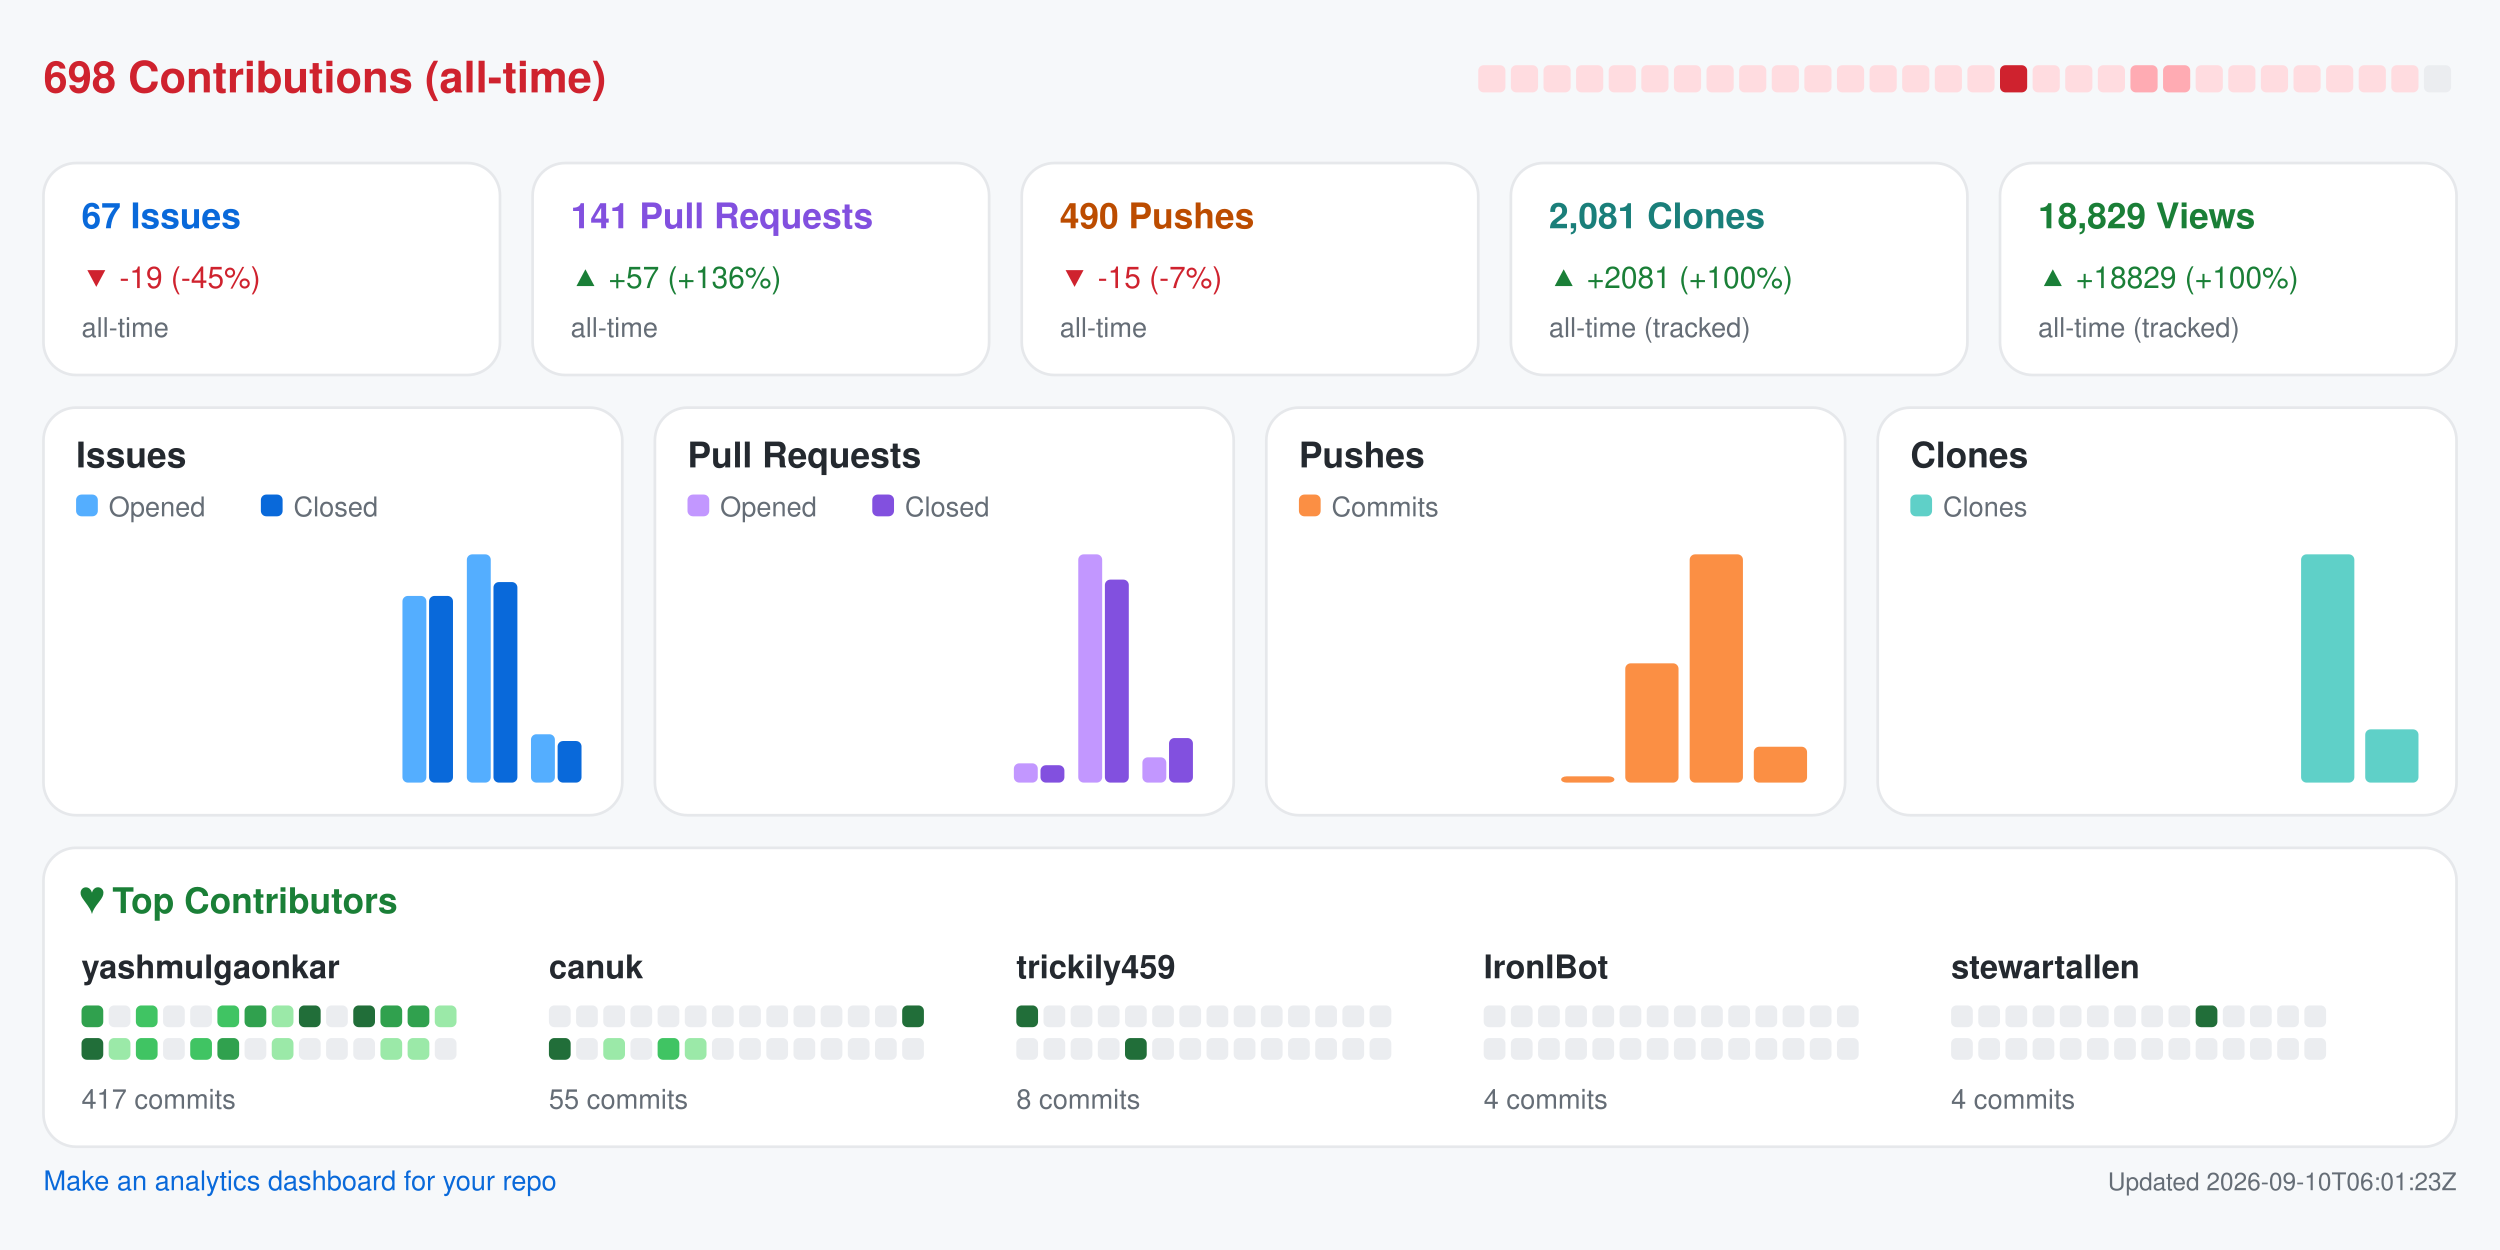
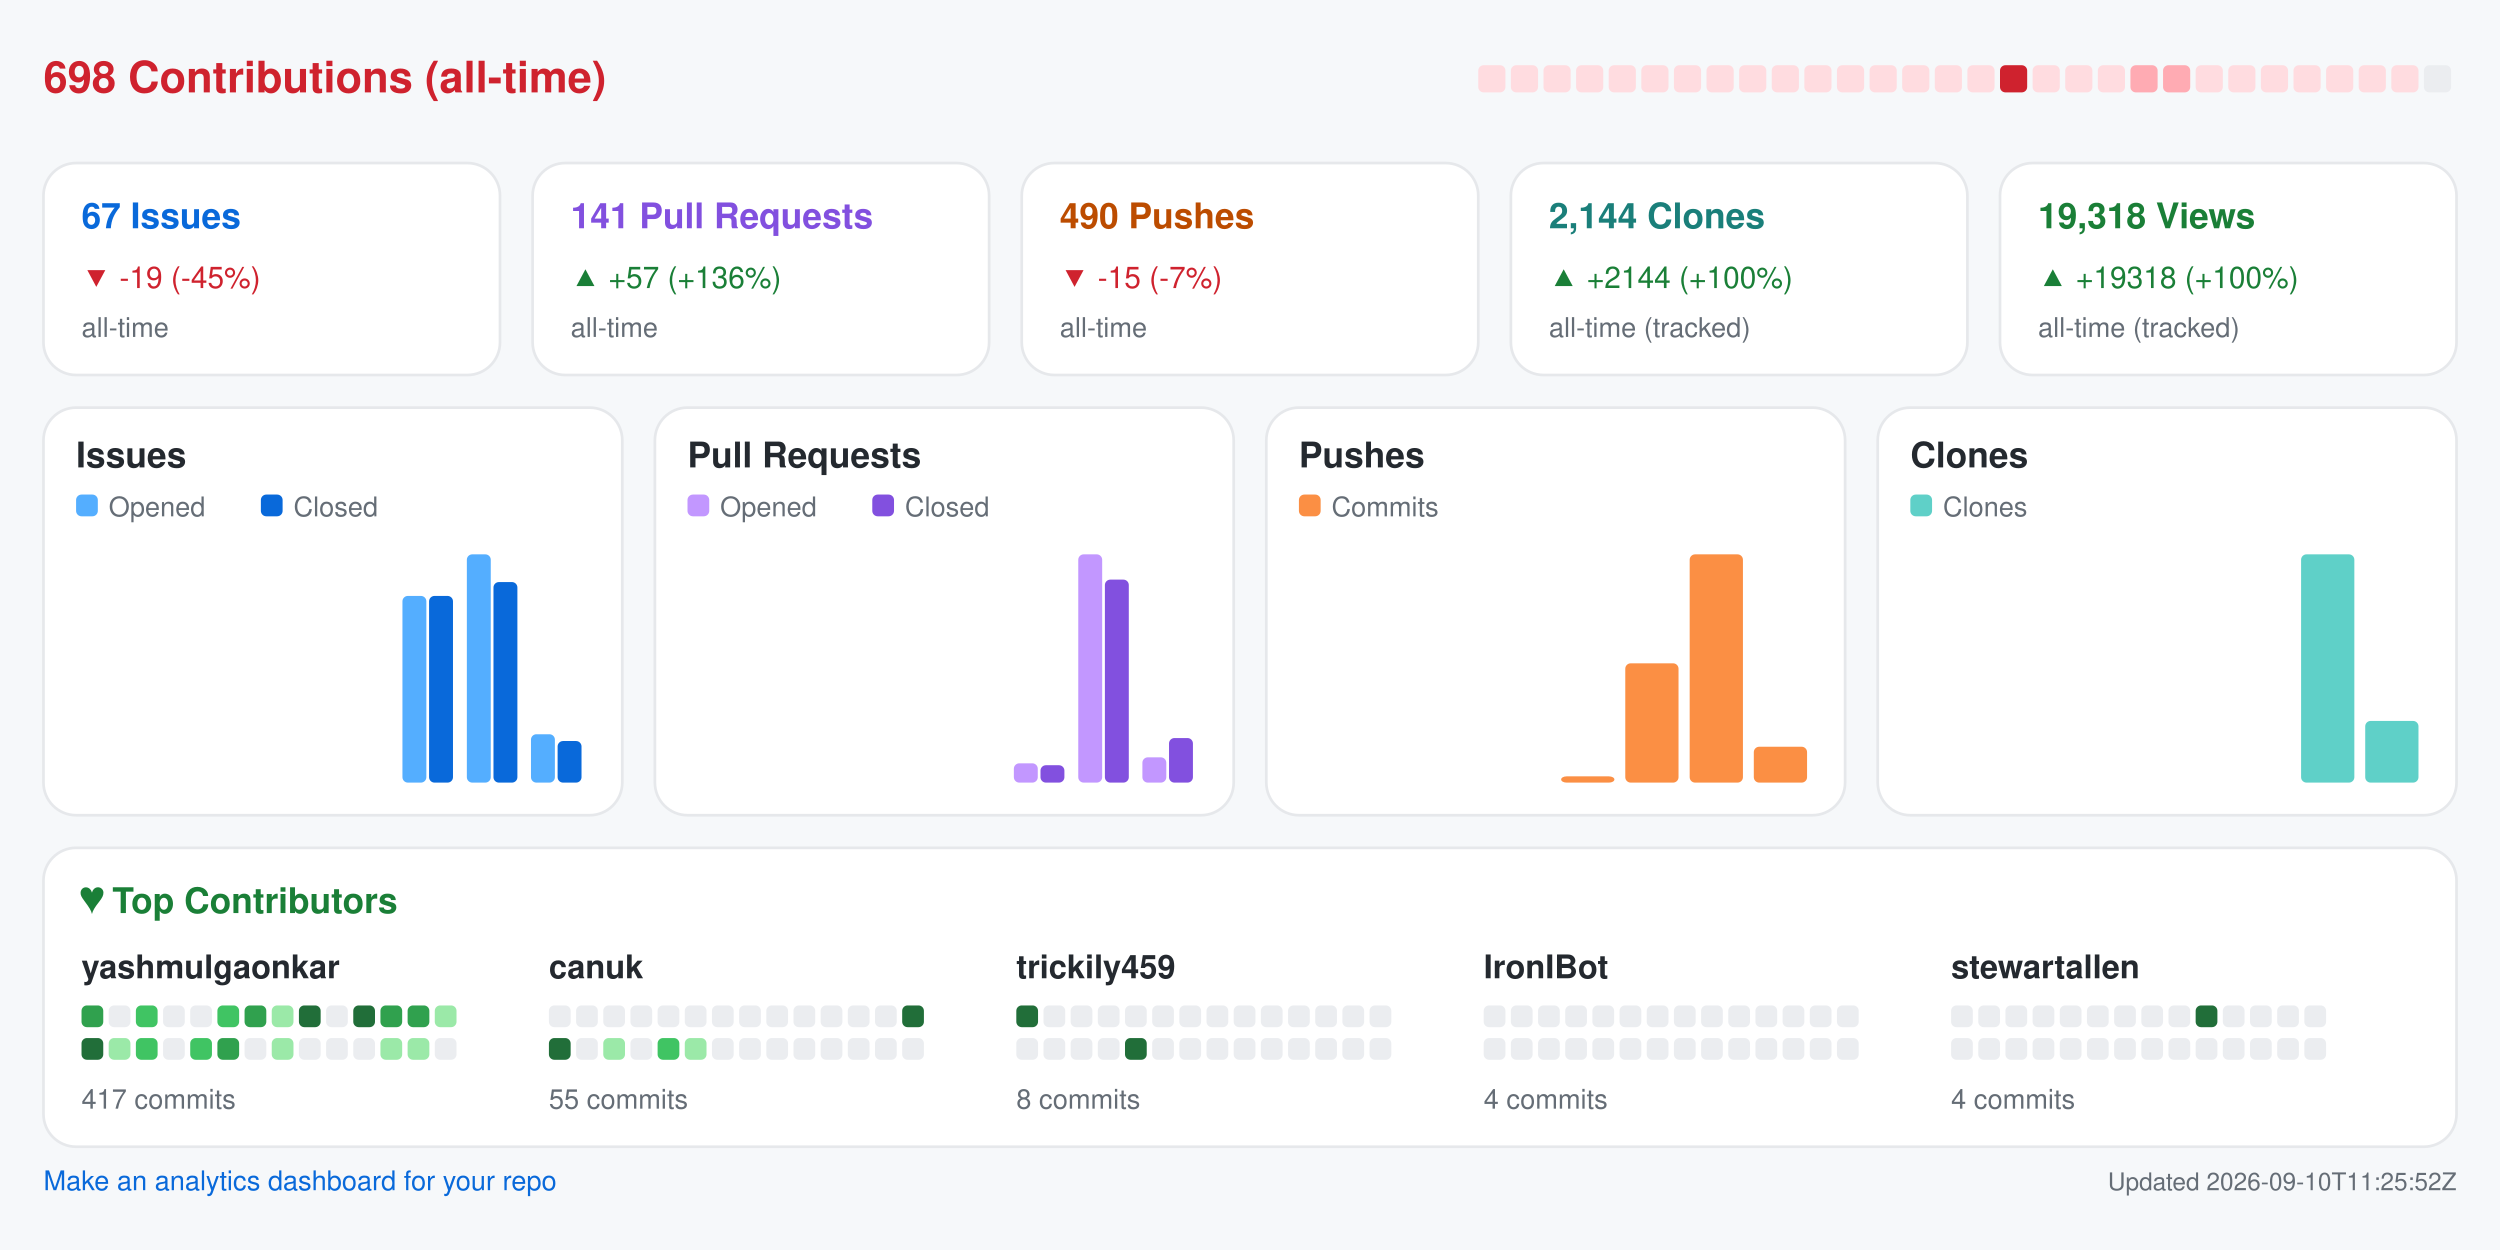
<svg xmlns="http://www.w3.org/2000/svg" width="920" height="460" viewBox="0 0 920 460" role="img" aria-label="Repository analytics for yashmulgaonkar/FlightScnr_Pi">
  <rect x="0.0" y="0.0" width="920.0" height="460.0" rx="0" fill="#f6f8fa" />
  <text x="16.0" y="34.0" fill="#cf222e" font-size="16" font-family="-apple-system,BlinkMacSystemFont,Segoe UI,Helvetica,Arial,sans-serif" font-weight="600" text-anchor="start">698 Contributions (all-time)</text>
  <rect x="544.0" y="24.0" width="10.0" height="10.0" rx="2" fill="#ffdce0" />
  <rect x="556.0" y="24.0" width="10.0" height="10.0" rx="2" fill="#ffdce0" />
  <rect x="568.0" y="24.0" width="10.0" height="10.0" rx="2" fill="#ffdce0" />
  <rect x="580.0" y="24.0" width="10.0" height="10.0" rx="2" fill="#ffdce0" />
  <rect x="592.0" y="24.0" width="10.0" height="10.0" rx="2" fill="#ffdce0" />
  <rect x="604.0" y="24.0" width="10.0" height="10.0" rx="2" fill="#ffdce0" />
  <rect x="616.0" y="24.0" width="10.0" height="10.0" rx="2" fill="#ffdce0" />
  <rect x="628.0" y="24.0" width="10.0" height="10.0" rx="2" fill="#ffdce0" />
  <rect x="640.0" y="24.0" width="10.0" height="10.0" rx="2" fill="#ffdce0" />
  <rect x="652.0" y="24.0" width="10.0" height="10.0" rx="2" fill="#ffdce0" />
  <rect x="664.0" y="24.0" width="10.0" height="10.0" rx="2" fill="#ffdce0" />
  <rect x="676.0" y="24.0" width="10.0" height="10.0" rx="2" fill="#ffdce0" />
  <rect x="688.0" y="24.0" width="10.0" height="10.0" rx="2" fill="#ffdce0" />
  <rect x="700.0" y="24.0" width="10.0" height="10.0" rx="2" fill="#ffdce0" />
  <rect x="712.0" y="24.0" width="10.0" height="10.0" rx="2" fill="#ffdce0" />
  <rect x="724.0" y="24.0" width="10.0" height="10.0" rx="2" fill="#ffdce0" />
  <rect x="736.0" y="24.0" width="10.0" height="10.0" rx="2" fill="#cf222e" />
  <rect x="748.0" y="24.0" width="10.0" height="10.0" rx="2" fill="#ffdce0" />
  <rect x="760.0" y="24.0" width="10.0" height="10.0" rx="2" fill="#ffdce0" />
  <rect x="772.0" y="24.0" width="10.0" height="10.0" rx="2" fill="#ffdce0" />
  <rect x="784.0" y="24.0" width="10.0" height="10.0" rx="2" fill="#ffabb3" />
  <rect x="796.0" y="24.0" width="10.0" height="10.0" rx="2" fill="#ffabb3" />
  <rect x="808.0" y="24.0" width="10.0" height="10.0" rx="2" fill="#ffdce0" />
  <rect x="820.0" y="24.0" width="10.0" height="10.0" rx="2" fill="#ffdce0" />
  <rect x="832.0" y="24.0" width="10.0" height="10.0" rx="2" fill="#ffdce0" />
  <rect x="844.0" y="24.0" width="10.0" height="10.0" rx="2" fill="#ffdce0" />
  <rect x="856.0" y="24.0" width="10.0" height="10.0" rx="2" fill="#ffdce0" />
  <rect x="868.0" y="24.0" width="10.0" height="10.0" rx="2" fill="#ffdce0" />
  <rect x="880.0" y="24.0" width="10.0" height="10.0" rx="2" fill="#ffdce0" />
  <rect x="892.0" y="24.0" width="10.0" height="10.0" rx="2" fill="#ebedf0" />
  <rect x="16.0" y="60.0" width="168.0" height="78.0" rx="12" fill="#ffffff" stroke="#e6e8eb" />
  <text x="30.0" y="84.0" fill="#0969da" font-size="13" font-family="-apple-system,BlinkMacSystemFont,Segoe UI,Helvetica,Arial,sans-serif" font-weight="600" text-anchor="start">67 Issues</text>
  <text x="30.0" y="106.0" fill="#cf222e" font-size="11" font-family="-apple-system,BlinkMacSystemFont,Segoe UI,Helvetica,Arial,sans-serif" font-weight="400" text-anchor="start">▼ -19 (-45%)</text>
  <text x="30.0" y="124.0" fill="#656d76" font-size="10" font-family="-apple-system,BlinkMacSystemFont,Segoe UI,Helvetica,Arial,sans-serif" font-weight="400" text-anchor="start">all-time</text>
  <rect x="196.0" y="60.0" width="168.0" height="78.0" rx="12" fill="#ffffff" stroke="#e6e8eb" />
  <text x="210.0" y="84.0" fill="#8250df" font-size="13" font-family="-apple-system,BlinkMacSystemFont,Segoe UI,Helvetica,Arial,sans-serif" font-weight="600" text-anchor="start">141 Pull Requests</text>
  <text x="210.0" y="106.0" fill="#1a7f37" font-size="11" font-family="-apple-system,BlinkMacSystemFont,Segoe UI,Helvetica,Arial,sans-serif" font-weight="400" text-anchor="start">▲ +57 (+136%)</text>
  <text x="210.0" y="124.0" fill="#656d76" font-size="10" font-family="-apple-system,BlinkMacSystemFont,Segoe UI,Helvetica,Arial,sans-serif" font-weight="400" text-anchor="start">all-time</text>
  <rect x="376.0" y="60.0" width="168.0" height="78.0" rx="12" fill="#ffffff" stroke="#e6e8eb" />
  <text x="390.0" y="84.0" fill="#bc4c00" font-size="13" font-family="-apple-system,BlinkMacSystemFont,Segoe UI,Helvetica,Arial,sans-serif" font-weight="600" text-anchor="start">490 Pushes</text>
  <text x="390.0" y="106.0" fill="#cf222e" font-size="11" font-family="-apple-system,BlinkMacSystemFont,Segoe UI,Helvetica,Arial,sans-serif" font-weight="400" text-anchor="start">▼ -15 (-7%)</text>
  <text x="390.0" y="124.0" fill="#656d76" font-size="10" font-family="-apple-system,BlinkMacSystemFont,Segoe UI,Helvetica,Arial,sans-serif" font-weight="400" text-anchor="start">all-time</text>
  <rect x="556.0" y="60.0" width="168.0" height="78.0" rx="12" fill="#ffffff" stroke="#e6e8eb" />
-   <text x="570.0" y="84.0" fill="#1a7f7a" font-size="13" font-family="-apple-system,BlinkMacSystemFont,Segoe UI,Helvetica,Arial,sans-serif" font-weight="600" text-anchor="start">2,081 Clones</text>
-   <text x="570.0" y="106.0" fill="#1a7f37" font-size="11" font-family="-apple-system,BlinkMacSystemFont,Segoe UI,Helvetica,Arial,sans-serif" font-weight="400" text-anchor="start">▲ +2081 (+100%)</text>
+   <text x="570.0" y="84.0" fill="#1a7f7a" font-size="13" font-family="-apple-system,BlinkMacSystemFont,Segoe UI,Helvetica,Arial,sans-serif" font-weight="600" text-anchor="start">2,144 Clones</text>
+   <text x="570.0" y="106.0" fill="#1a7f37" font-size="11" font-family="-apple-system,BlinkMacSystemFont,Segoe UI,Helvetica,Arial,sans-serif" font-weight="400" text-anchor="start">▲ +2144 (+100%)</text>
  <text x="570.0" y="124.0" fill="#656d76" font-size="10" font-family="-apple-system,BlinkMacSystemFont,Segoe UI,Helvetica,Arial,sans-serif" font-weight="400" text-anchor="start">all-time (tracked)</text>
  <rect x="736.0" y="60.0" width="168.0" height="78.0" rx="12" fill="#ffffff" stroke="#e6e8eb" />
-   <text x="750.0" y="84.0" fill="#1a7f37" font-size="13" font-family="-apple-system,BlinkMacSystemFont,Segoe UI,Helvetica,Arial,sans-serif" font-weight="600" text-anchor="start">18,829 Views</text>
-   <text x="750.0" y="106.0" fill="#1a7f37" font-size="11" font-family="-apple-system,BlinkMacSystemFont,Segoe UI,Helvetica,Arial,sans-serif" font-weight="400" text-anchor="start">▲ +18829 (+100%)</text>
+   <text x="750.0" y="84.0" fill="#1a7f37" font-size="13" font-family="-apple-system,BlinkMacSystemFont,Segoe UI,Helvetica,Arial,sans-serif" font-weight="600" text-anchor="start">19,318 Views</text>
+   <text x="750.0" y="106.0" fill="#1a7f37" font-size="11" font-family="-apple-system,BlinkMacSystemFont,Segoe UI,Helvetica,Arial,sans-serif" font-weight="400" text-anchor="start">▲ +19318 (+100%)</text>
  <text x="750.0" y="124.0" fill="#656d76" font-size="10" font-family="-apple-system,BlinkMacSystemFont,Segoe UI,Helvetica,Arial,sans-serif" font-weight="400" text-anchor="start">all-time (tracked)</text>
  <rect x="16.0" y="150.0" width="213.0" height="150.0" rx="12" fill="#ffffff" stroke="#e6e8eb" />
  <text x="28.0" y="172.0" fill="#24292f" font-size="13" font-family="-apple-system,BlinkMacSystemFont,Segoe UI,Helvetica,Arial,sans-serif" font-weight="600" text-anchor="start">Issues</text>
  <rect x="28.0" y="182.0" width="8.0" height="8.0" rx="2" fill="#54aeff" />
  <text x="40.0" y="190.0" fill="#656d76" font-size="10" font-family="-apple-system,BlinkMacSystemFont,Segoe UI,Helvetica,Arial,sans-serif" font-weight="400" text-anchor="start">Opened</text>
  <rect x="96.0" y="182.0" width="8.0" height="8.0" rx="2" fill="#0969da" />
  <text x="108.0" y="190.0" fill="#656d76" font-size="10" font-family="-apple-system,BlinkMacSystemFont,Segoe UI,Helvetica,Arial,sans-serif" font-weight="400" text-anchor="start">Closed</text>
  <rect x="30.0" y="288.0" width="8.8" height="0.0" rx="2" fill="#54aeff" />
  <rect x="39.8" y="288.0" width="8.8" height="0.0" rx="2" fill="#0969da" />
  <rect x="53.6" y="288.0" width="8.8" height="0.0" rx="2" fill="#54aeff" />
  <rect x="63.4" y="288.0" width="8.8" height="0.0" rx="2" fill="#0969da" />
  <rect x="77.2" y="288.0" width="8.8" height="0.0" rx="2" fill="#54aeff" />
  <rect x="87.1" y="288.0" width="8.8" height="0.0" rx="2" fill="#0969da" />
  <rect x="100.9" y="288.0" width="8.8" height="0.0" rx="2" fill="#54aeff" />
  <rect x="110.7" y="288.0" width="8.8" height="0.0" rx="2" fill="#0969da" />
  <rect x="124.5" y="288.0" width="8.8" height="0.0" rx="2" fill="#54aeff" />
  <rect x="134.3" y="288.0" width="8.8" height="0.0" rx="2" fill="#0969da" />
  <rect x="148.1" y="219.3" width="8.8" height="68.7" rx="2" fill="#54aeff" />
  <rect x="157.9" y="219.3" width="8.8" height="68.7" rx="2" fill="#0969da" />
  <rect x="171.8" y="204.0" width="8.8" height="84.0" rx="2" fill="#54aeff" />
  <rect x="181.6" y="214.2" width="8.8" height="73.8" rx="2" fill="#0969da" />
  <rect x="195.4" y="270.2" width="8.8" height="17.8" rx="2" fill="#54aeff" />
  <rect x="205.2" y="272.7" width="8.8" height="15.3" rx="2" fill="#0969da" />
  <rect x="241.0" y="150.0" width="213.0" height="150.0" rx="12" fill="#ffffff" stroke="#e6e8eb" />
  <text x="253.0" y="172.0" fill="#24292f" font-size="13" font-family="-apple-system,BlinkMacSystemFont,Segoe UI,Helvetica,Arial,sans-serif" font-weight="600" text-anchor="start">Pull Requests</text>
  <rect x="253.0" y="182.0" width="8.0" height="8.0" rx="2" fill="#c297ff" />
  <text x="265.0" y="190.0" fill="#656d76" font-size="10" font-family="-apple-system,BlinkMacSystemFont,Segoe UI,Helvetica,Arial,sans-serif" font-weight="400" text-anchor="start">Opened</text>
  <rect x="321.0" y="182.0" width="8.0" height="8.0" rx="2" fill="#8250df" />
  <text x="333.0" y="190.0" fill="#656d76" font-size="10" font-family="-apple-system,BlinkMacSystemFont,Segoe UI,Helvetica,Arial,sans-serif" font-weight="400" text-anchor="start">Closed</text>
  <rect x="255.0" y="288.0" width="8.8" height="0.0" rx="2" fill="#c297ff" />
  <rect x="264.8" y="288.0" width="8.8" height="0.0" rx="2" fill="#8250df" />
  <rect x="278.6" y="288.0" width="8.8" height="0.0" rx="2" fill="#c297ff" />
  <rect x="288.4" y="288.0" width="8.8" height="0.0" rx="2" fill="#8250df" />
  <rect x="302.2" y="288.0" width="8.8" height="0.0" rx="2" fill="#c297ff" />
  <rect x="312.1" y="288.0" width="8.8" height="0.0" rx="2" fill="#8250df" />
  <rect x="325.9" y="288.0" width="8.8" height="0.0" rx="2" fill="#c297ff" />
  <rect x="335.7" y="288.0" width="8.8" height="0.0" rx="2" fill="#8250df" />
  <rect x="349.5" y="288.0" width="8.8" height="0.0" rx="2" fill="#c297ff" />
  <rect x="359.3" y="288.0" width="8.8" height="0.0" rx="2" fill="#8250df" />
  <rect x="373.1" y="280.9" width="8.8" height="7.1" rx="2" fill="#c297ff" />
  <rect x="382.9" y="281.6" width="8.8" height="6.4" rx="2" fill="#8250df" />
  <rect x="396.8" y="204.0" width="8.8" height="84.0" rx="2" fill="#c297ff" />
  <rect x="406.6" y="213.3" width="8.8" height="74.7" rx="2" fill="#8250df" />
  <rect x="420.4" y="278.7" width="8.8" height="9.3" rx="2" fill="#c297ff" />
  <rect x="430.2" y="271.6" width="8.8" height="16.4" rx="2" fill="#8250df" />
  <rect x="466.0" y="150.0" width="213.0" height="150.0" rx="12" fill="#ffffff" stroke="#e6e8eb" />
  <text x="478.0" y="172.0" fill="#24292f" font-size="13" font-family="-apple-system,BlinkMacSystemFont,Segoe UI,Helvetica,Arial,sans-serif" font-weight="600" text-anchor="start">Pushes</text>
  <rect x="478.0" y="182.0" width="8.0" height="8.0" rx="2" fill="#fb8f44" />
  <text x="490.0" y="190.0" fill="#656d76" font-size="10" font-family="-apple-system,BlinkMacSystemFont,Segoe UI,Helvetica,Arial,sans-serif" font-weight="400" text-anchor="start">Commits</text>
  <rect x="480.0" y="288.0" width="19.6" height="0.0" rx="2" fill="#fb8f44" />
  <rect x="503.6" y="288.0" width="19.6" height="0.0" rx="2" fill="#fb8f44" />
  <rect x="527.2" y="288.0" width="19.6" height="0.0" rx="2" fill="#fb8f44" />
  <rect x="550.9" y="288.0" width="19.6" height="0.0" rx="2" fill="#fb8f44" />
  <rect x="574.5" y="285.7" width="19.6" height="2.3" rx="2" fill="#fb8f44" />
  <rect x="598.1" y="244.1" width="19.6" height="43.9" rx="2" fill="#fb8f44" />
  <rect x="621.8" y="204.0" width="19.6" height="84.0" rx="2" fill="#fb8f44" />
  <rect x="645.4" y="274.8" width="19.6" height="13.2" rx="2" fill="#fb8f44" />
  <rect x="691.0" y="150.0" width="213.0" height="150.0" rx="12" fill="#ffffff" stroke="#e6e8eb" />
  <text x="703.0" y="172.0" fill="#24292f" font-size="13" font-family="-apple-system,BlinkMacSystemFont,Segoe UI,Helvetica,Arial,sans-serif" font-weight="600" text-anchor="start">Clones</text>
  <rect x="703.0" y="182.0" width="8.0" height="8.0" rx="2" fill="#5fd0c8" />
  <text x="715.0" y="190.0" fill="#656d76" font-size="10" font-family="-apple-system,BlinkMacSystemFont,Segoe UI,Helvetica,Arial,sans-serif" font-weight="400" text-anchor="start">Clones</text>
  <rect x="705.0" y="288.0" width="19.6" height="0.0" rx="2" fill="#5fd0c8" />
  <rect x="728.6" y="288.0" width="19.6" height="0.0" rx="2" fill="#5fd0c8" />
  <rect x="752.2" y="288.0" width="19.6" height="0.0" rx="2" fill="#5fd0c8" />
  <rect x="775.9" y="288.0" width="19.6" height="0.0" rx="2" fill="#5fd0c8" />
  <rect x="799.5" y="288.0" width="19.6" height="0.0" rx="2" fill="#5fd0c8" />
  <rect x="823.1" y="288.0" width="19.6" height="0.0" rx="2" fill="#5fd0c8" />
  <rect x="846.8" y="204.0" width="19.6" height="84.0" rx="2" fill="#5fd0c8" />
-   <rect x="870.4" y="268.4" width="19.6" height="19.6" rx="2" fill="#5fd0c8" />
+   <rect x="870.4" y="265.3" width="19.6" height="22.7" rx="2" fill="#5fd0c8" />
  <rect x="16.0" y="312.0" width="888.0" height="110.0" rx="12" fill="#ffffff" stroke="#e6e8eb" />
  <text x="30.0" y="336.0" fill="#1a7f37" font-size="13" font-family="-apple-system,BlinkMacSystemFont,Segoe UI,Helvetica,Arial,sans-serif" font-weight="600" text-anchor="start">♥  Top Contributors</text>
  <text x="30.0" y="360.0" fill="#24292f" font-size="12" font-family="-apple-system,BlinkMacSystemFont,Segoe UI,Helvetica,Arial,sans-serif" font-weight="600" text-anchor="start">yashmulgaonkar</text>
  <rect x="30.0" y="370.0" width="8.0" height="8.0" rx="2" fill="#30a14e" />
  <rect x="40.0" y="370.0" width="8.0" height="8.0" rx="2" fill="#ebedf0" />
  <rect x="50.0" y="370.0" width="8.0" height="8.0" rx="2" fill="#40c463" />
  <rect x="60.0" y="370.0" width="8.0" height="8.0" rx="2" fill="#ebedf0" />
  <rect x="70.0" y="370.0" width="8.0" height="8.0" rx="2" fill="#ebedf0" />
  <rect x="80.0" y="370.0" width="8.0" height="8.0" rx="2" fill="#40c463" />
  <rect x="90.0" y="370.0" width="8.0" height="8.0" rx="2" fill="#30a14e" />
  <rect x="100.0" y="370.0" width="8.0" height="8.0" rx="2" fill="#9be9a8" />
  <rect x="110.0" y="370.0" width="8.0" height="8.0" rx="2" fill="#216e39" />
  <rect x="120.0" y="370.0" width="8.0" height="8.0" rx="2" fill="#ebedf0" />
  <rect x="130.0" y="370.0" width="8.0" height="8.0" rx="2" fill="#216e39" />
  <rect x="140.0" y="370.0" width="8.0" height="8.0" rx="2" fill="#30a14e" />
  <rect x="150.0" y="370.0" width="8.0" height="8.0" rx="2" fill="#30a14e" />
  <rect x="160.0" y="370.0" width="8.0" height="8.0" rx="2" fill="#9be9a8" />
  <rect x="30.0" y="382.0" width="8.0" height="8.0" rx="2" fill="#216e39" />
  <rect x="40.0" y="382.0" width="8.0" height="8.0" rx="2" fill="#9be9a8" />
  <rect x="50.0" y="382.0" width="8.0" height="8.0" rx="2" fill="#40c463" />
  <rect x="60.0" y="382.0" width="8.0" height="8.0" rx="2" fill="#ebedf0" />
  <rect x="70.0" y="382.0" width="8.0" height="8.0" rx="2" fill="#40c463" />
  <rect x="80.0" y="382.0" width="8.0" height="8.0" rx="2" fill="#30a14e" />
  <rect x="90.0" y="382.0" width="8.0" height="8.0" rx="2" fill="#ebedf0" />
  <rect x="100.0" y="382.0" width="8.0" height="8.0" rx="2" fill="#9be9a8" />
  <rect x="110.0" y="382.0" width="8.0" height="8.0" rx="2" fill="#ebedf0" />
  <rect x="120.0" y="382.0" width="8.0" height="8.0" rx="2" fill="#ebedf0" />
  <rect x="130.0" y="382.0" width="8.0" height="8.0" rx="2" fill="#ebedf0" />
  <rect x="140.0" y="382.0" width="8.0" height="8.0" rx="2" fill="#9be9a8" />
  <rect x="150.0" y="382.0" width="8.0" height="8.0" rx="2" fill="#9be9a8" />
  <rect x="160.0" y="382.0" width="8.0" height="8.0" rx="2" fill="#ebedf0" />
  <text x="30.0" y="408.0" fill="#656d76" font-size="10" font-family="-apple-system,BlinkMacSystemFont,Segoe UI,Helvetica,Arial,sans-serif" font-weight="400" text-anchor="start">417 commits</text>
  <text x="202.0" y="360.0" fill="#24292f" font-size="12" font-family="-apple-system,BlinkMacSystemFont,Segoe UI,Helvetica,Arial,sans-serif" font-weight="600" text-anchor="start">canuk</text>
  <rect x="202.0" y="370.0" width="8.0" height="8.0" rx="2" fill="#ebedf0" />
  <rect x="212.0" y="370.0" width="8.0" height="8.0" rx="2" fill="#ebedf0" />
  <rect x="222.0" y="370.0" width="8.0" height="8.0" rx="2" fill="#ebedf0" />
  <rect x="232.0" y="370.0" width="8.0" height="8.0" rx="2" fill="#ebedf0" />
  <rect x="242.0" y="370.0" width="8.0" height="8.0" rx="2" fill="#ebedf0" />
  <rect x="252.0" y="370.0" width="8.0" height="8.0" rx="2" fill="#ebedf0" />
  <rect x="262.0" y="370.0" width="8.0" height="8.0" rx="2" fill="#ebedf0" />
  <rect x="272.0" y="370.0" width="8.0" height="8.0" rx="2" fill="#ebedf0" />
  <rect x="282.0" y="370.0" width="8.0" height="8.0" rx="2" fill="#ebedf0" />
  <rect x="292.0" y="370.0" width="8.0" height="8.0" rx="2" fill="#ebedf0" />
  <rect x="302.0" y="370.0" width="8.0" height="8.0" rx="2" fill="#ebedf0" />
  <rect x="312.0" y="370.0" width="8.0" height="8.0" rx="2" fill="#ebedf0" />
  <rect x="322.0" y="370.0" width="8.0" height="8.0" rx="2" fill="#ebedf0" />
  <rect x="332.0" y="370.0" width="8.0" height="8.0" rx="2" fill="#216e39" />
  <rect x="202.0" y="382.0" width="8.0" height="8.0" rx="2" fill="#216e39" />
  <rect x="212.0" y="382.0" width="8.0" height="8.0" rx="2" fill="#ebedf0" />
  <rect x="222.0" y="382.0" width="8.0" height="8.0" rx="2" fill="#9be9a8" />
  <rect x="232.0" y="382.0" width="8.0" height="8.0" rx="2" fill="#ebedf0" />
  <rect x="242.0" y="382.0" width="8.0" height="8.0" rx="2" fill="#40c463" />
  <rect x="252.0" y="382.0" width="8.0" height="8.0" rx="2" fill="#9be9a8" />
  <rect x="262.0" y="382.0" width="8.0" height="8.0" rx="2" fill="#ebedf0" />
  <rect x="272.0" y="382.0" width="8.0" height="8.0" rx="2" fill="#ebedf0" />
  <rect x="282.0" y="382.0" width="8.0" height="8.0" rx="2" fill="#ebedf0" />
  <rect x="292.0" y="382.0" width="8.0" height="8.0" rx="2" fill="#ebedf0" />
  <rect x="302.0" y="382.0" width="8.0" height="8.0" rx="2" fill="#ebedf0" />
  <rect x="312.0" y="382.0" width="8.0" height="8.0" rx="2" fill="#ebedf0" />
  <rect x="322.0" y="382.0" width="8.0" height="8.0" rx="2" fill="#ebedf0" />
  <rect x="332.0" y="382.0" width="8.0" height="8.0" rx="2" fill="#ebedf0" />
  <text x="202.0" y="408.0" fill="#656d76" font-size="10" font-family="-apple-system,BlinkMacSystemFont,Segoe UI,Helvetica,Arial,sans-serif" font-weight="400" text-anchor="start">55 commits</text>
  <text x="374.0" y="360.0" fill="#24292f" font-size="12" font-family="-apple-system,BlinkMacSystemFont,Segoe UI,Helvetica,Arial,sans-serif" font-weight="600" text-anchor="start">trickily459</text>
  <rect x="374.0" y="370.0" width="8.0" height="8.0" rx="2" fill="#216e39" />
  <rect x="384.0" y="370.0" width="8.0" height="8.0" rx="2" fill="#ebedf0" />
  <rect x="394.0" y="370.0" width="8.0" height="8.0" rx="2" fill="#ebedf0" />
  <rect x="404.0" y="370.0" width="8.0" height="8.0" rx="2" fill="#ebedf0" />
  <rect x="414.0" y="370.0" width="8.0" height="8.0" rx="2" fill="#ebedf0" />
  <rect x="424.0" y="370.0" width="8.0" height="8.0" rx="2" fill="#ebedf0" />
  <rect x="434.0" y="370.0" width="8.0" height="8.0" rx="2" fill="#ebedf0" />
  <rect x="444.0" y="370.0" width="8.0" height="8.0" rx="2" fill="#ebedf0" />
  <rect x="454.0" y="370.0" width="8.0" height="8.0" rx="2" fill="#ebedf0" />
  <rect x="464.0" y="370.0" width="8.0" height="8.0" rx="2" fill="#ebedf0" />
  <rect x="474.0" y="370.0" width="8.0" height="8.0" rx="2" fill="#ebedf0" />
  <rect x="484.0" y="370.0" width="8.0" height="8.0" rx="2" fill="#ebedf0" />
  <rect x="494.0" y="370.0" width="8.0" height="8.0" rx="2" fill="#ebedf0" />
  <rect x="504.0" y="370.0" width="8.0" height="8.0" rx="2" fill="#ebedf0" />
  <rect x="374.0" y="382.0" width="8.0" height="8.0" rx="2" fill="#ebedf0" />
  <rect x="384.0" y="382.0" width="8.0" height="8.0" rx="2" fill="#ebedf0" />
  <rect x="394.0" y="382.0" width="8.0" height="8.0" rx="2" fill="#ebedf0" />
  <rect x="404.0" y="382.0" width="8.0" height="8.0" rx="2" fill="#ebedf0" />
  <rect x="414.0" y="382.0" width="8.0" height="8.0" rx="2" fill="#216e39" />
  <rect x="424.0" y="382.0" width="8.0" height="8.0" rx="2" fill="#ebedf0" />
  <rect x="434.0" y="382.0" width="8.0" height="8.0" rx="2" fill="#ebedf0" />
  <rect x="444.0" y="382.0" width="8.0" height="8.0" rx="2" fill="#ebedf0" />
  <rect x="454.0" y="382.0" width="8.0" height="8.0" rx="2" fill="#ebedf0" />
  <rect x="464.0" y="382.0" width="8.0" height="8.0" rx="2" fill="#ebedf0" />
  <rect x="474.0" y="382.0" width="8.0" height="8.0" rx="2" fill="#ebedf0" />
  <rect x="484.0" y="382.0" width="8.0" height="8.0" rx="2" fill="#ebedf0" />
  <rect x="494.0" y="382.0" width="8.0" height="8.0" rx="2" fill="#ebedf0" />
  <rect x="504.0" y="382.0" width="8.0" height="8.0" rx="2" fill="#ebedf0" />
  <text x="374.0" y="408.0" fill="#656d76" font-size="10" font-family="-apple-system,BlinkMacSystemFont,Segoe UI,Helvetica,Arial,sans-serif" font-weight="400" text-anchor="start">8 commits</text>
  <text x="546.0" y="360.0" fill="#24292f" font-size="12" font-family="-apple-system,BlinkMacSystemFont,Segoe UI,Helvetica,Arial,sans-serif" font-weight="600" text-anchor="start">IronIBot</text>
  <rect x="546.0" y="370.0" width="8.0" height="8.0" rx="2" fill="#ebedf0" />
  <rect x="556.0" y="370.0" width="8.0" height="8.0" rx="2" fill="#ebedf0" />
  <rect x="566.0" y="370.0" width="8.0" height="8.0" rx="2" fill="#ebedf0" />
  <rect x="576.0" y="370.0" width="8.0" height="8.0" rx="2" fill="#ebedf0" />
  <rect x="586.0" y="370.0" width="8.0" height="8.0" rx="2" fill="#ebedf0" />
  <rect x="596.0" y="370.0" width="8.0" height="8.0" rx="2" fill="#ebedf0" />
  <rect x="606.0" y="370.0" width="8.0" height="8.0" rx="2" fill="#ebedf0" />
  <rect x="616.0" y="370.0" width="8.0" height="8.0" rx="2" fill="#ebedf0" />
  <rect x="626.0" y="370.0" width="8.0" height="8.0" rx="2" fill="#ebedf0" />
  <rect x="636.0" y="370.0" width="8.0" height="8.0" rx="2" fill="#ebedf0" />
  <rect x="646.0" y="370.0" width="8.0" height="8.0" rx="2" fill="#ebedf0" />
  <rect x="656.0" y="370.0" width="8.0" height="8.0" rx="2" fill="#ebedf0" />
  <rect x="666.0" y="370.0" width="8.0" height="8.0" rx="2" fill="#ebedf0" />
  <rect x="676.0" y="370.0" width="8.0" height="8.0" rx="2" fill="#ebedf0" />
  <rect x="546.0" y="382.0" width="8.0" height="8.0" rx="2" fill="#ebedf0" />
  <rect x="556.0" y="382.0" width="8.0" height="8.0" rx="2" fill="#ebedf0" />
  <rect x="566.0" y="382.0" width="8.0" height="8.0" rx="2" fill="#ebedf0" />
  <rect x="576.0" y="382.0" width="8.0" height="8.0" rx="2" fill="#ebedf0" />
  <rect x="586.0" y="382.0" width="8.0" height="8.0" rx="2" fill="#ebedf0" />
  <rect x="596.0" y="382.0" width="8.0" height="8.0" rx="2" fill="#ebedf0" />
  <rect x="606.0" y="382.0" width="8.0" height="8.0" rx="2" fill="#ebedf0" />
  <rect x="616.0" y="382.0" width="8.0" height="8.0" rx="2" fill="#ebedf0" />
  <rect x="626.0" y="382.0" width="8.0" height="8.0" rx="2" fill="#ebedf0" />
  <rect x="636.0" y="382.0" width="8.0" height="8.0" rx="2" fill="#ebedf0" />
  <rect x="646.0" y="382.0" width="8.0" height="8.0" rx="2" fill="#ebedf0" />
  <rect x="656.0" y="382.0" width="8.0" height="8.0" rx="2" fill="#ebedf0" />
  <rect x="666.0" y="382.0" width="8.0" height="8.0" rx="2" fill="#ebedf0" />
  <rect x="676.0" y="382.0" width="8.0" height="8.0" rx="2" fill="#ebedf0" />
  <text x="546.0" y="408.0" fill="#656d76" font-size="10" font-family="-apple-system,BlinkMacSystemFont,Segoe UI,Helvetica,Arial,sans-serif" font-weight="400" text-anchor="start">4 commits</text>
  <text x="718.0" y="360.0" fill="#24292f" font-size="12" font-family="-apple-system,BlinkMacSystemFont,Segoe UI,Helvetica,Arial,sans-serif" font-weight="600" text-anchor="start">stewartallen</text>
  <rect x="718.0" y="370.0" width="8.0" height="8.0" rx="2" fill="#ebedf0" />
  <rect x="728.0" y="370.0" width="8.0" height="8.0" rx="2" fill="#ebedf0" />
  <rect x="738.0" y="370.0" width="8.0" height="8.0" rx="2" fill="#ebedf0" />
  <rect x="748.0" y="370.0" width="8.0" height="8.0" rx="2" fill="#ebedf0" />
  <rect x="758.0" y="370.0" width="8.0" height="8.0" rx="2" fill="#ebedf0" />
  <rect x="768.0" y="370.0" width="8.0" height="8.0" rx="2" fill="#ebedf0" />
  <rect x="778.0" y="370.0" width="8.0" height="8.0" rx="2" fill="#ebedf0" />
  <rect x="788.0" y="370.0" width="8.0" height="8.0" rx="2" fill="#ebedf0" />
  <rect x="798.0" y="370.0" width="8.0" height="8.0" rx="2" fill="#ebedf0" />
  <rect x="808.0" y="370.0" width="8.0" height="8.0" rx="2" fill="#216e39" />
  <rect x="818.0" y="370.0" width="8.0" height="8.0" rx="2" fill="#ebedf0" />
  <rect x="828.0" y="370.0" width="8.0" height="8.0" rx="2" fill="#ebedf0" />
  <rect x="838.0" y="370.0" width="8.0" height="8.0" rx="2" fill="#ebedf0" />
  <rect x="848.0" y="370.0" width="8.0" height="8.0" rx="2" fill="#ebedf0" />
  <rect x="718.0" y="382.0" width="8.0" height="8.0" rx="2" fill="#ebedf0" />
  <rect x="728.0" y="382.0" width="8.0" height="8.0" rx="2" fill="#ebedf0" />
  <rect x="738.0" y="382.0" width="8.0" height="8.0" rx="2" fill="#ebedf0" />
  <rect x="748.0" y="382.0" width="8.0" height="8.0" rx="2" fill="#ebedf0" />
  <rect x="758.0" y="382.0" width="8.0" height="8.0" rx="2" fill="#ebedf0" />
  <rect x="768.0" y="382.0" width="8.0" height="8.0" rx="2" fill="#ebedf0" />
  <rect x="778.0" y="382.0" width="8.0" height="8.0" rx="2" fill="#ebedf0" />
  <rect x="788.0" y="382.0" width="8.0" height="8.0" rx="2" fill="#ebedf0" />
  <rect x="798.0" y="382.0" width="8.0" height="8.0" rx="2" fill="#ebedf0" />
  <rect x="808.0" y="382.0" width="8.0" height="8.0" rx="2" fill="#ebedf0" />
  <rect x="818.0" y="382.0" width="8.0" height="8.0" rx="2" fill="#ebedf0" />
  <rect x="828.0" y="382.0" width="8.0" height="8.0" rx="2" fill="#ebedf0" />
  <rect x="838.0" y="382.0" width="8.0" height="8.0" rx="2" fill="#ebedf0" />
  <rect x="848.0" y="382.0" width="8.0" height="8.0" rx="2" fill="#ebedf0" />
  <text x="718.0" y="408.0" fill="#656d76" font-size="10" font-family="-apple-system,BlinkMacSystemFont,Segoe UI,Helvetica,Arial,sans-serif" font-weight="400" text-anchor="start">4 commits</text>
  <a href="https://github.com/yashmulgaonkar/repo-analytics" target="_blank" rel="noopener noreferrer">
    <text x="16.0" y="438.0" fill="#0969da" font-size="10" font-family="-apple-system,BlinkMacSystemFont,Segoe UI,Helvetica,Arial,sans-serif" font-weight="400" text-anchor="start">Make an analytics dashboard for your repo</text>
  </a>
-   <text x="904.0" y="438.0" fill="#656d76" font-size="9" font-family="-apple-system,BlinkMacSystemFont,Segoe UI,Helvetica,Arial,sans-serif" font-weight="400" text-anchor="end">Updated 2026-09-10T06:01:23Z</text>
+   <text x="904.0" y="438.0" fill="#656d76" font-size="9" font-family="-apple-system,BlinkMacSystemFont,Segoe UI,Helvetica,Arial,sans-serif" font-weight="400" text-anchor="end">Updated 2026-09-10T11:25:52Z</text>
</svg>
